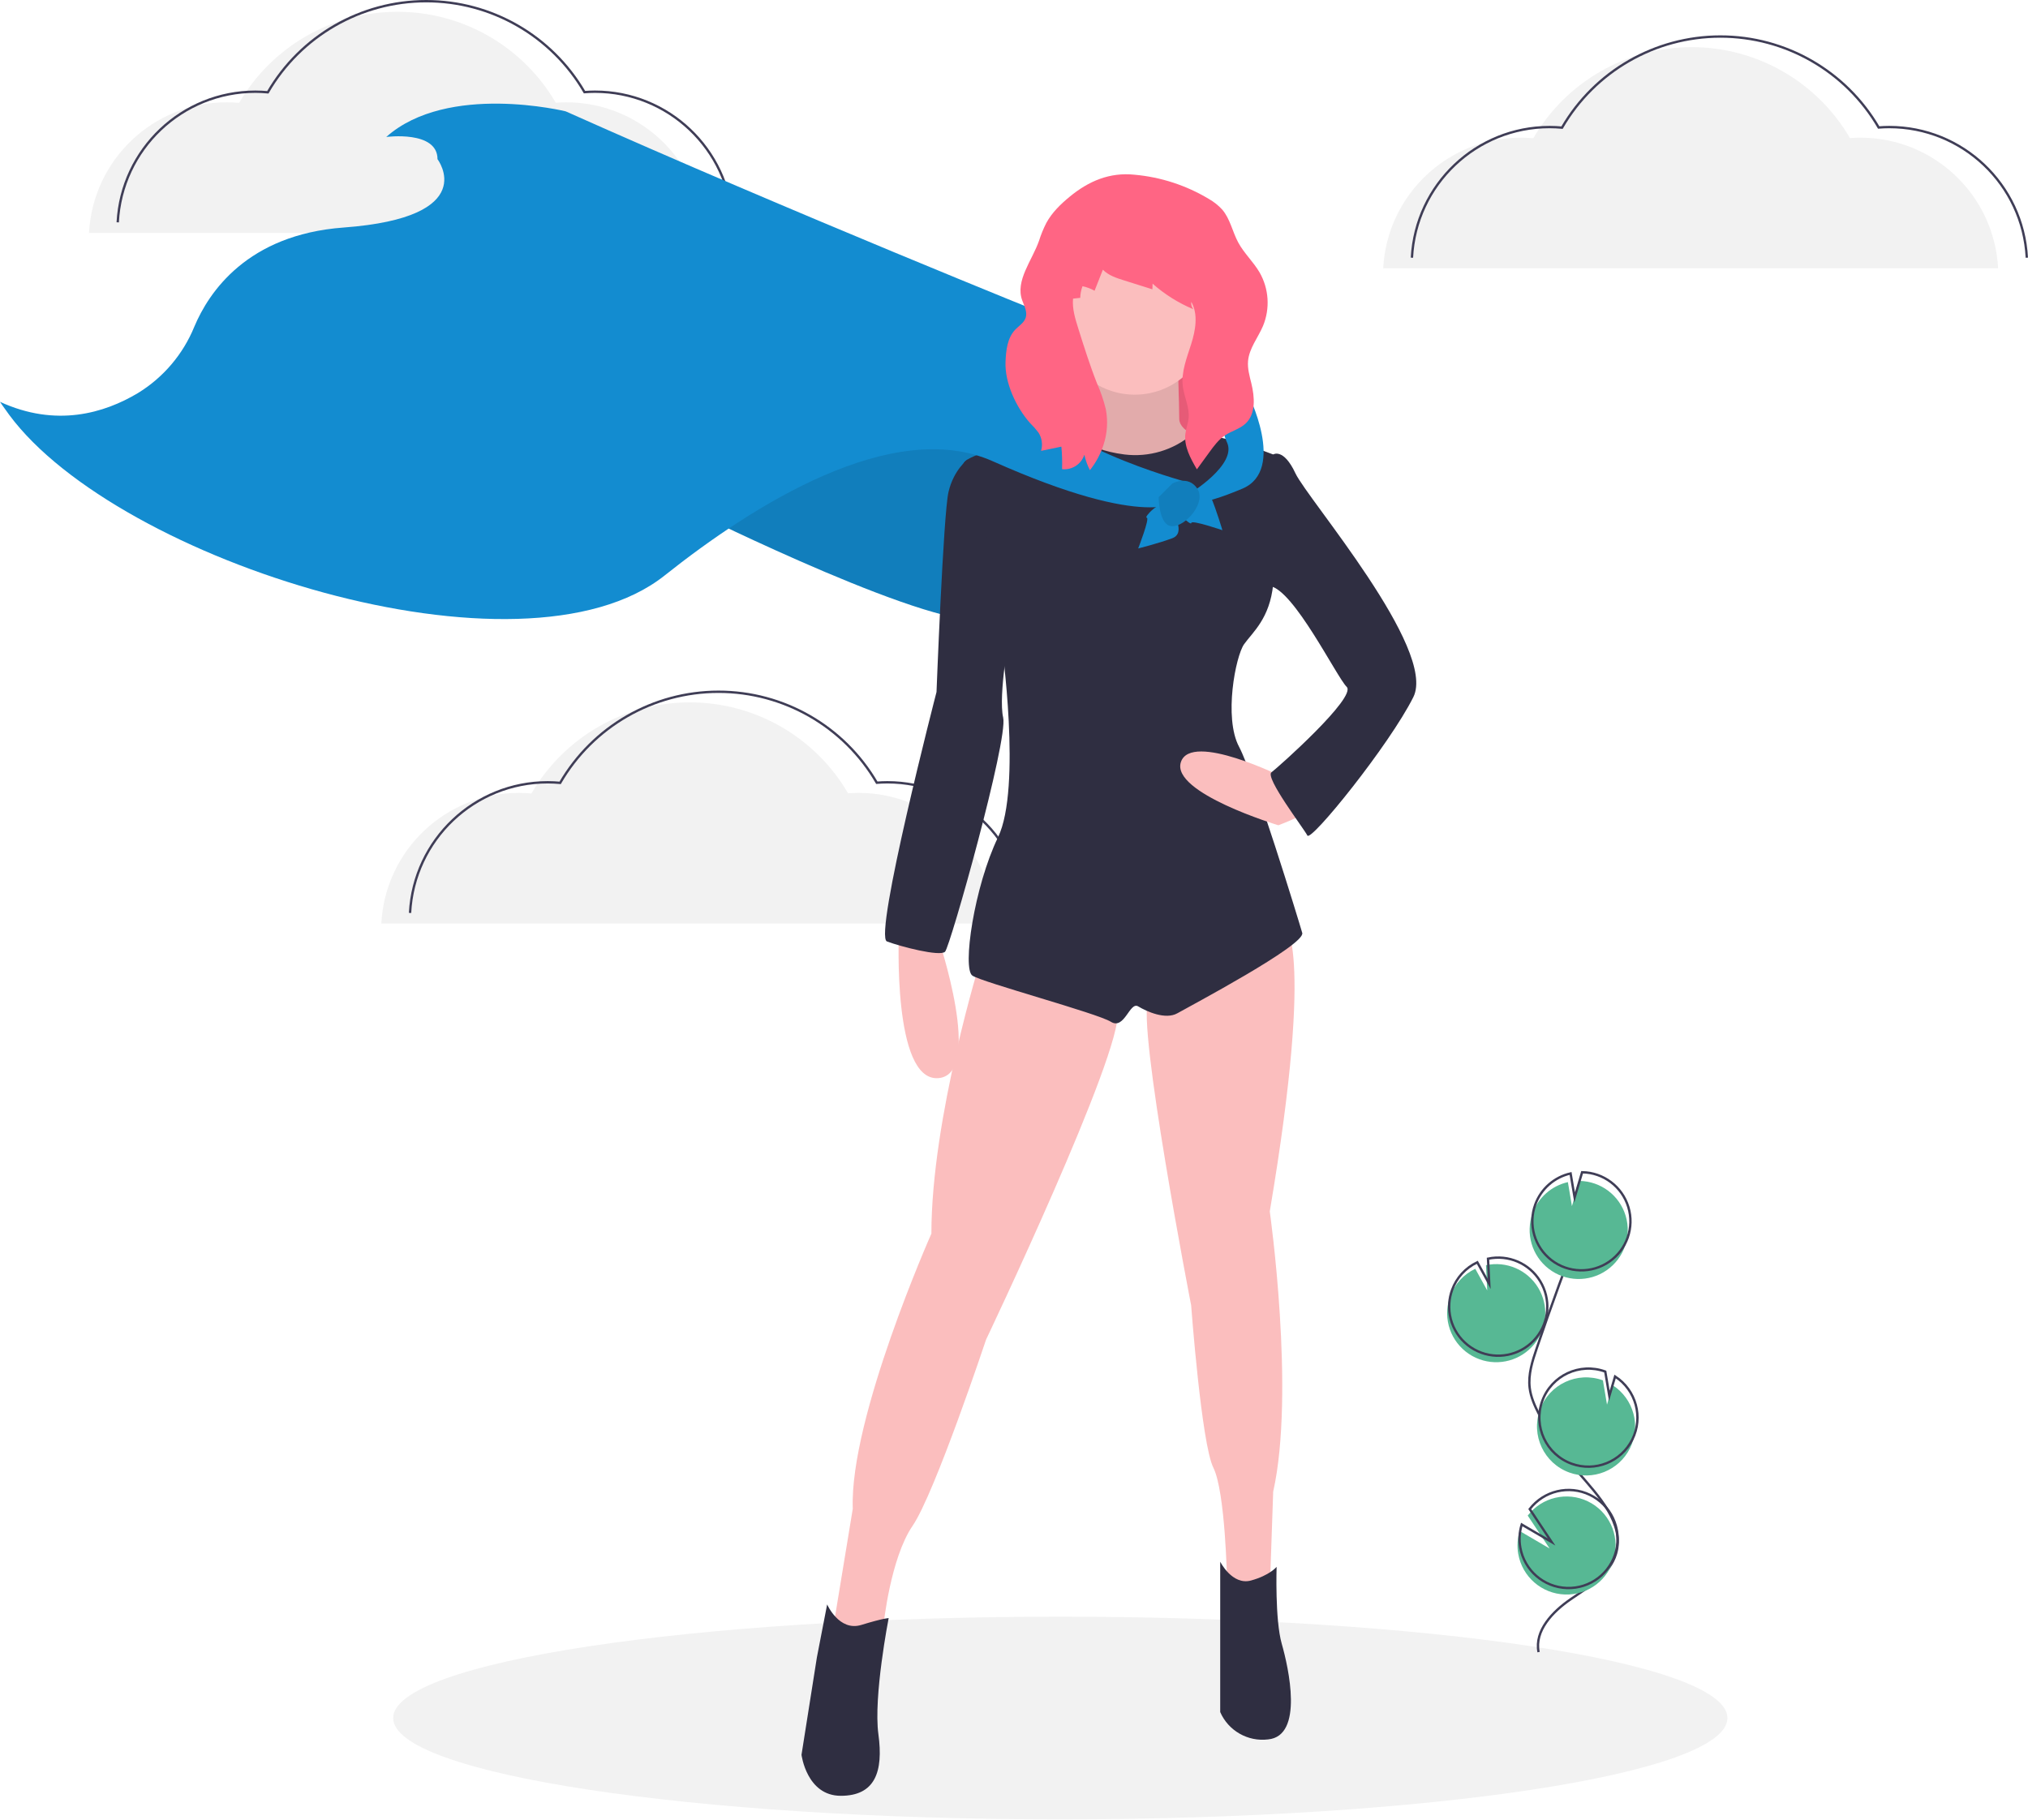
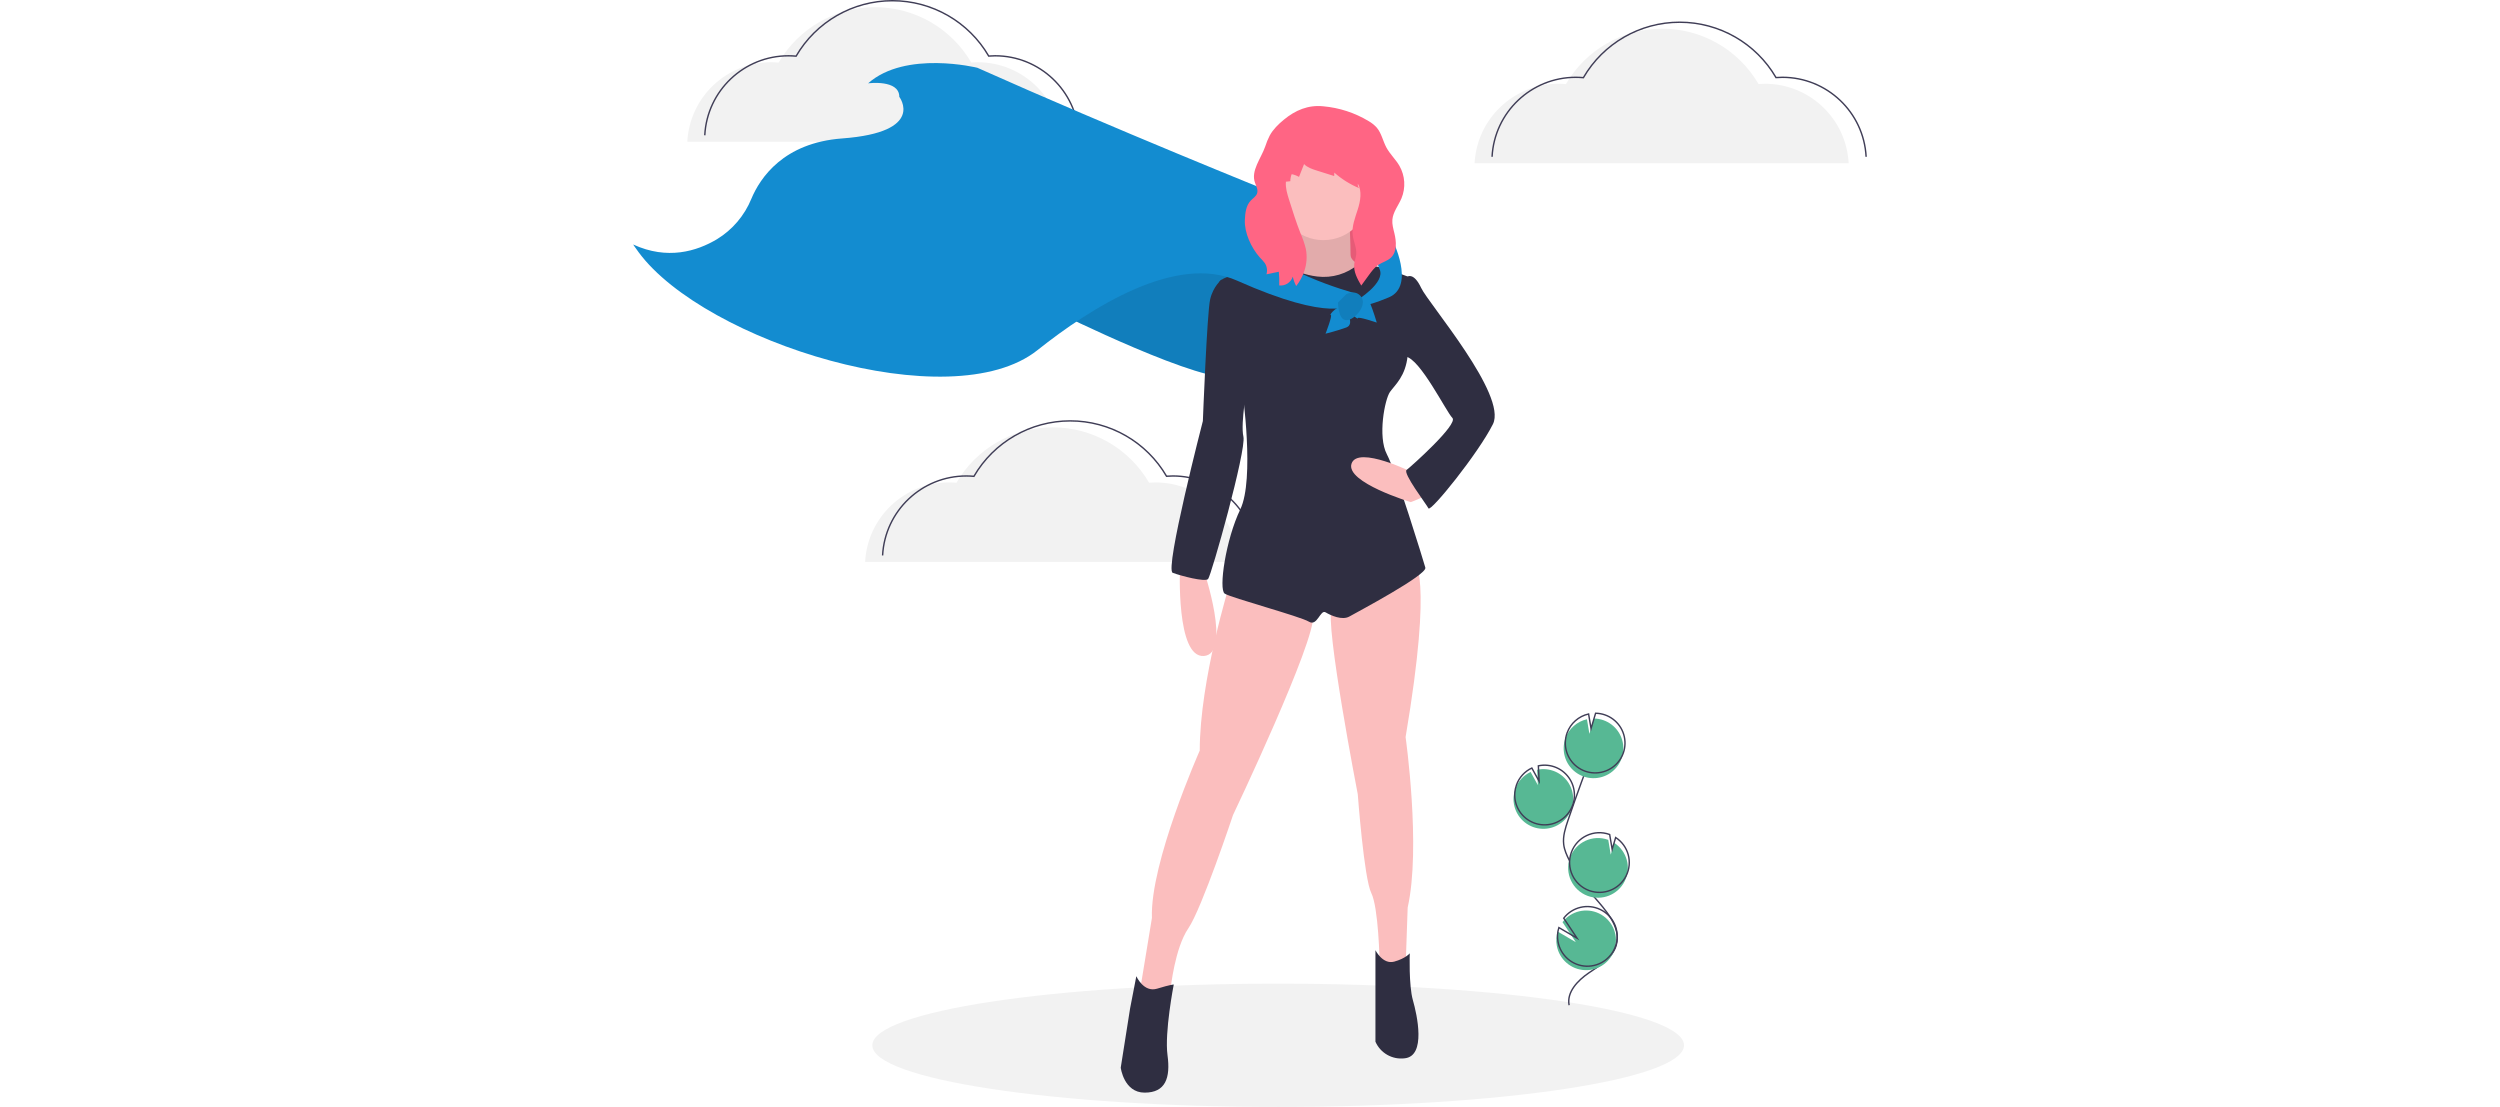
- <svg xmlns="http://www.w3.org/2000/svg" data-name="Layer 1" width="860.282" height="771.924" viewBox="0 0 860.282 771.924">
+ <svg xmlns="http://www.w3.org/2000/svg" data-name="Layer 1" width="860.282" height="380.924" viewBox="0 0 860.282 771.924">
  <ellipse cx="449.783" cy="728.924" rx="283" ry="43" fill="#f2f2f2" />
  <path d="M797.698,640.497a20.813,20.813,0,1,0,2.772-39.915l.521,10.712-5.068-9.18a20.734,20.734,0,0,0-10.684,11.723,20.409,20.409,0,0,0-1.197,5.63A20.809,20.809,0,0,0,797.698,640.497Z" transform="translate(-170.1086 -63.78786)" fill="#57b894" />
  <path d="M822.775,764.74c-1.789-9.11,5.963-17.187,13.621-22.437s16.605-10.408,19.218-19.317c3.755-12.804-7.43-24.53-16.136-34.642a125.3,125.3,0,0,1-16.524-24.557c-1.811-3.533-3.476-7.225-3.952-11.166-.686-5.675,1.137-11.323,2.974-16.737q9.179-27.052,19.628-53.65" transform="translate(-170.1086 -63.78786)" fill="none" stroke="#3f3d56" stroke-miterlimit="10" />
  <path d="M798.555,637.739a20.813,20.813,0,1,0,2.772-39.915l.521,10.712-5.068-9.18a20.734,20.734,0,0,0-10.684,11.723,20.409,20.409,0,0,0-1.197,5.63A20.809,20.809,0,0,0,798.555,637.739Z" transform="translate(-170.1086 -63.78786)" fill="none" stroke="#3f3d56" stroke-miterlimit="10" />
  <path d="M820.231,578.536a20.788,20.788,0,0,1,14.98-13.198l1.714,10.184,3.177-10.696a20.81,20.81,0,1,1-19.871,13.71Z" transform="translate(-170.1086 -63.78786)" fill="#57b894" />
  <path d="M821.374,574.858a20.788,20.788,0,0,1,14.98-13.198l1.714,10.184,3.177-10.696a20.81,20.81,0,1,1-19.871,13.71Z" transform="translate(-170.1086 -63.78786)" fill="none" stroke="#3f3d56" stroke-miterlimit="10" />
  <path d="M835.825,688.552a20.81,20.81,0,0,0,18.419-37.023l-2.441,8.219-1.731-10.304a.363.363,0,0,0-.053-.02,20.811,20.811,0,1,0-14.194,39.127Z" transform="translate(-170.1086 -63.78786)" fill="#57b894" />
  <path d="M836.815,684.827a20.81,20.81,0,0,0,18.419-37.023l-2.441,8.219-1.731-10.304a.363.363,0,0,0-.053-.02A20.811,20.811,0,1,0,836.815,684.827Z" transform="translate(-170.1086 -63.78786)" fill="none" stroke="#3f3d56" stroke-miterlimit="10" />
  <path d="M814.158,723.114A20.801,20.801,0,1,0,818.168,706.817l9.273,13.957-12.67-7.408A20.616,20.616,0,0,0,814.158,723.114Z" transform="translate(-170.1086 -63.78786)" fill="#57b894" />
  <path d="M815.015,720.356a20.801,20.801,0,1,0,4.011-16.297l9.273,13.957-12.67-7.408A20.616,20.616,0,0,0,815.015,720.356Z" transform="translate(-170.1086 -63.78786)" fill="none" stroke="#3f3d56" stroke-miterlimit="10" />
  <path d="M756.867,177.626a58.487,58.487,0,0,1,58.406-55.43c1.778,0,3.533.093,5.27.248a77.707,77.707,0,0,1,134.327-.064c1.466-.11,2.941-.184,4.435-.184a58.487,58.487,0,0,1,58.406,55.43" transform="translate(-170.1086 -63.78786)" fill="#f2f2f2" />
  <path d="M769.048,173.126a58.487,58.487,0,0,1,58.406-55.43c1.778,0,3.533.093,5.27.248a77.707,77.707,0,0,1,134.327-.064c1.466-.11,2.941-.184,4.435-.184a58.487,58.487,0,0,1,58.406,55.43" transform="translate(-170.1086 -63.78786)" fill="none" stroke="#3f3d56" stroke-miterlimit="10" />
  <path d="M331.867,455.626a58.487,58.487,0,0,1,58.406-55.43c1.778,0,3.533.093,5.27.248a77.707,77.707,0,0,1,134.327-.064c1.466-.11,2.941-.184,4.435-.184a58.487,58.487,0,0,1,58.406,55.43" transform="translate(-170.1086 -63.78786)" fill="#f2f2f2" />
  <path d="M344.048,451.126a58.487,58.487,0,0,1,58.406-55.43c1.778,0,3.533.093,5.27.248a77.707,77.707,0,0,1,134.327-.064c1.466-.11,2.941-.184,4.435-.184a58.487,58.487,0,0,1,58.406,55.43" transform="translate(-170.1086 -63.78786)" fill="none" stroke="#3f3d56" stroke-miterlimit="10" />
  <path d="M207.867,162.626a58.487,58.487,0,0,1,58.406-55.43c1.778,0,3.533.093,5.27.248a77.707,77.707,0,0,1,134.327-.064c1.466-.11,2.941-.184,4.435-.184a58.487,58.487,0,0,1,58.406,55.43" transform="translate(-170.1086 -63.78786)" fill="#f2f2f2" />
  <path d="M220.048,158.126a58.487,58.487,0,0,1,58.406-55.43c1.778,0,3.533.093,5.27.248a77.707,77.707,0,0,1,134.327-.064c1.466-.11,2.941-.184,4.435-.184a58.487,58.487,0,0,1,58.406,55.43" transform="translate(-170.1086 -63.78786)" fill="none" stroke="#3f3d56" stroke-miterlimit="10" />
  <path d="M465.161,281.261s105.12,52.198,123.969,44.948,25.374-71.772,25.374-71.772l-77.571-14.499Z" transform="translate(-170.1086 -63.78786)" fill="#138cd0" />
  <path d="M465.161,281.261s105.12,52.198,123.969,44.948,25.374-71.772,25.374-71.772l-77.571-14.499Z" transform="translate(-170.1086 -63.78786)" opacity="0.1" />
  <rect x="444.033" y="139.539" width="68.872" height="60.172" fill="#ff6584" />
  <rect x="444.033" y="139.539" width="68.872" height="60.172" opacity="0.1" />
  <path d="M551.432,459.602s-2.9,63.072,16.674,61.622,0-59.447,0-59.447Z" transform="translate(-170.1086 -63.78786)" fill="#fbbebe" />
  <path d="M631.903,212.389s4.35,27.549-3.625,31.174-13.049,6.525-13.049,6.525L633.353,262.412l33.348,2.175,8.7-6.525,7.975-7.25s-13.049-2.9-13.049-9.425-.725-26.099-.725-26.099Z" transform="translate(-170.1086 -63.78786)" fill="#fbbebe" />
  <path d="M631.903,212.389s4.35,27.549-3.625,31.174-13.049,6.525-13.049,6.525L633.353,262.412l33.348,2.175,8.7-6.525,7.975-7.25s-13.049-2.9-13.049-9.425-.725-26.099-.725-26.099Z" transform="translate(-170.1086 -63.78786)" opacity="0.1" />
  <path d="M586.23,470.477s-21.024,67.422-21.024,116.719c0,0-34.798,78.296-33.348,116.719l-8.7,52.922,12.324,4.35,9.425-7.975s2.9-28.274,12.324-42.048,31.174-79.021,31.174-79.021,57.997-121.794,55.822-139.193S586.23,470.477,586.23,470.477Z" transform="translate(-170.1086 -63.78786)" fill="#fbbebe" />
  <path d="M714.549,455.253s13.774,6.525-5.8,122.519c0,0,10.874,76.846,1.45,118.894l-1.45,42.048H693.525l-2.9-4.35s-.725-37.698-5.8-47.848-9.425-68.872-9.425-68.872-23.199-119.619-18.124-129.769S714.549,455.253,714.549,455.253Z" transform="translate(-170.1086 -63.78786)" fill="#fbbebe" />
  <path d="M520.983,744.514s5.075,11.599,14.499,8.7,11.599-2.9,11.599-2.9-6.525,33.348-4.35,49.298-1.45,26.099-15.949,26.099-16.674-17.399-16.674-17.399l6.525-41.323Z" transform="translate(-170.1086 -63.78786)" fill="#2f2e41" />
  <path d="M687.725,726.39s5.075,10.15,13.049,7.975,10.874-5.8,10.874-5.8-.725,22.474,2.175,32.623,9.425,39.148-5.8,40.598a19.573,19.573,0,0,1-20.299-11.599v-63.797Z" transform="translate(-170.1086 -63.78786)" fill="#2f2e41" />
  <circle cx="481.369" cy="135.552" r="31.898" fill="#fbbebe" />
  <path d="M710.199,256.612s-25.267-9.921-34.383-8.586a37.259,37.259,0,0,1-28.689,8.586c-17.399-2.175-24.203-10.525-24.203-10.525s-46.844,10.525-43.944,14.875,15.949,75.396,15.949,75.396,8.7,61.622-1.45,82.646-15.224,55.822-10.874,58.722,52.922,15.949,58.722,19.574,7.975-8.7,11.599-6.525,11.599,5.8,16.674,2.9,54.372-28.999,52.922-34.073-20.299-66.697-26.824-79.021-1.45-38.423,2.175-43.498,10.874-10.874,12.324-25.374S710.199,256.612,710.199,256.612Z" transform="translate(-170.1086 -63.78786)" fill="#2f2e41" />
  <path d="M580.578,258.721s-5.948,4.415-8.122,13.84-5.075,84.821-5.075,84.821-26.824,103.67-21.024,105.845,22.474,6.525,24.649,4.35,26.824-89.896,24.649-99.32,2.9-36.973,2.9-36.973Z" transform="translate(-170.1086 -63.78786)" fill="#2f2e41" />
  <path d="M714.549,393.631s-39.148-19.574-43.498-6.525,41.323,26.824,41.323,26.824,15.949-5.8,15.949-9.425S714.549,393.631,714.549,393.631Z" transform="translate(-170.1086 -63.78786)" fill="#fbbebe" />
  <path d="M702.225,259.512l7.975-2.9s4.35-2.9,9.425,7.975,60.172,74.671,50.023,94.971-43.498,61.622-44.948,58.722-18.124-24.649-15.224-26.824,36.248-31.898,31.898-36.248-22.474-41.323-32.623-42.773S702.225,259.512,702.225,259.512Z" transform="translate(-170.1086 -63.78786)" fill="#2f2e41" />
  <path d="M616.316,198.252s-110.549-44.45-206.244-87.223c0,0-50.023-12.324-76.121,10.874,0,0,21.749-2.9,21.749,9.425,0,0,18.849,24.649-39.873,28.999-40.896,3.029-57.178,27.507-63.296,42.09A59.245,59.245,0,0,1,228.573,230.587c-14.135,8.448-34.62,14.663-58.465,3.687,0,0,1.356,2.084,3.927,5.556,46.038,62.172,217.481,116.281,278.022,68.118,37.415-29.765,96.728-67.385,139.247-48.436,66.697,29.724,79.021,16.674,79.021,16.674l2.9-7.975s-64.522-17.399-65.972-39.873S616.316,198.252,616.316,198.252Z" transform="translate(-170.1086 -63.78786)" fill="#138cd0" />
  <path d="M680.838,204.052s15.587,6.162,18.487,26.461c0,0,16.674,32.623-2.175,40.598s-22.474,5.8-22.474,5.8v-3.625s20.299-12.324,15.949-21.749S680.838,204.052,680.838,204.052Z" transform="translate(-170.1086 -63.78786)" fill="#138cd0" />
  <path d="M652.927,296.485s5.075-13.049,3.625-13.049,5.898-8.026,8.749-5.1,7.925,11.625,2.126,13.8S652.927,296.485,652.927,296.485Z" transform="translate(-170.1086 -63.78786)" fill="#138cd0" />
  <path d="M688.656,288.74s-13.252-4.519-13.191-3.07-8.268-5.554-5.466-8.525,11.28-8.41,13.698-2.707S688.656,288.74,688.656,288.74Z" transform="translate(-170.1086 -63.78786)" fill="#138cd0" />
  <path d="M667.426,268.937s6.619-3.715,10.559,2.13-4.759,15.994-10.559,15.994-5.8-12.324-5.8-12.324Z" transform="translate(-170.1086 -63.78786)" fill="#138cd0" />
  <path d="M667.426,268.937s6.619-3.715,10.559,2.13-4.759,15.994-10.559,15.994-5.8-12.324-5.8-12.324Z" transform="translate(-170.1086 -63.78786)" opacity="0.1" />
  <path d="M623.821,147.286c-3.822,3.151-7.447,6.682-9.824,11.028a49.479,49.479,0,0,0-3.115,7.584c-2.932,8.437-10.219,16.982-7.135,25.365.88,2.392,2.252,4.914,1.463,7.337-.701,2.152-2.863,3.408-4.428,5.044-3.357,3.511-3.922,8.78-4.127,13.634-.376,8.889,4.512,19.364,10.418,26.019a36.356,36.356,0,0,1,3.554,4.024,9.432,9.432,0,0,1,1.113,7.759l8.603-1.796a71.363,71.363,0,0,1,.29,9.559,8.924,8.924,0,0,0,9.463-6.116,25.551,25.551,0,0,0,2.364,6.531,33.709,33.709,0,0,0,5.714-10.583,30.256,30.256,0,0,0,1.026-15.278,64.784,64.784,0,0,0-3.704-10.859c-3.04-7.683-5.522-15.572-8.002-23.454-1.288-4.093-2.591-8.32-2.201-12.593l3.057-.333a14.596,14.596,0,0,1,.965-4.934,18.101,18.101,0,0,1,5.113,1.924l3.524-8.942c2.326,2.412,5.664,3.504,8.86,4.51l12.148,3.825.074-2.404a62.353,62.353,0,0,0,17.287,10.844,3.933,3.933,0,0,1-.854-3.129c2.994,5.363,1.797,12.044-.051,17.902s-4.299,11.821-3.555,17.918c.556,4.56,2.892,8.921,2.459,13.494-.213,2.252-1.094,4.395-1.368,6.641-.653,5.356,2.163,10.455,4.881,15.116l5.285-7.259c1.934-2.657,3.928-5.371,6.667-7.187,2.812-1.864,6.296-2.701,8.747-5.019,4.374-4.139,3.819-11.191,2.396-17.042-.756-3.111-1.671-6.265-1.393-9.454.471-5.406,4.228-9.879,6.344-14.876a25.826,25.826,0,0,0-1.447-22.703c-2.625-4.503-6.592-8.13-9.066-12.718-2.463-4.567-3.402-10.001-6.777-13.943a23.522,23.522,0,0,0-5.681-4.526,74.057,74.057,0,0,0-31.506-10.279C640.835,136.812,631.919,140.61,623.821,147.286Z" transform="translate(-170.1086 -63.78786)" fill="#ff6584" />
</svg>
